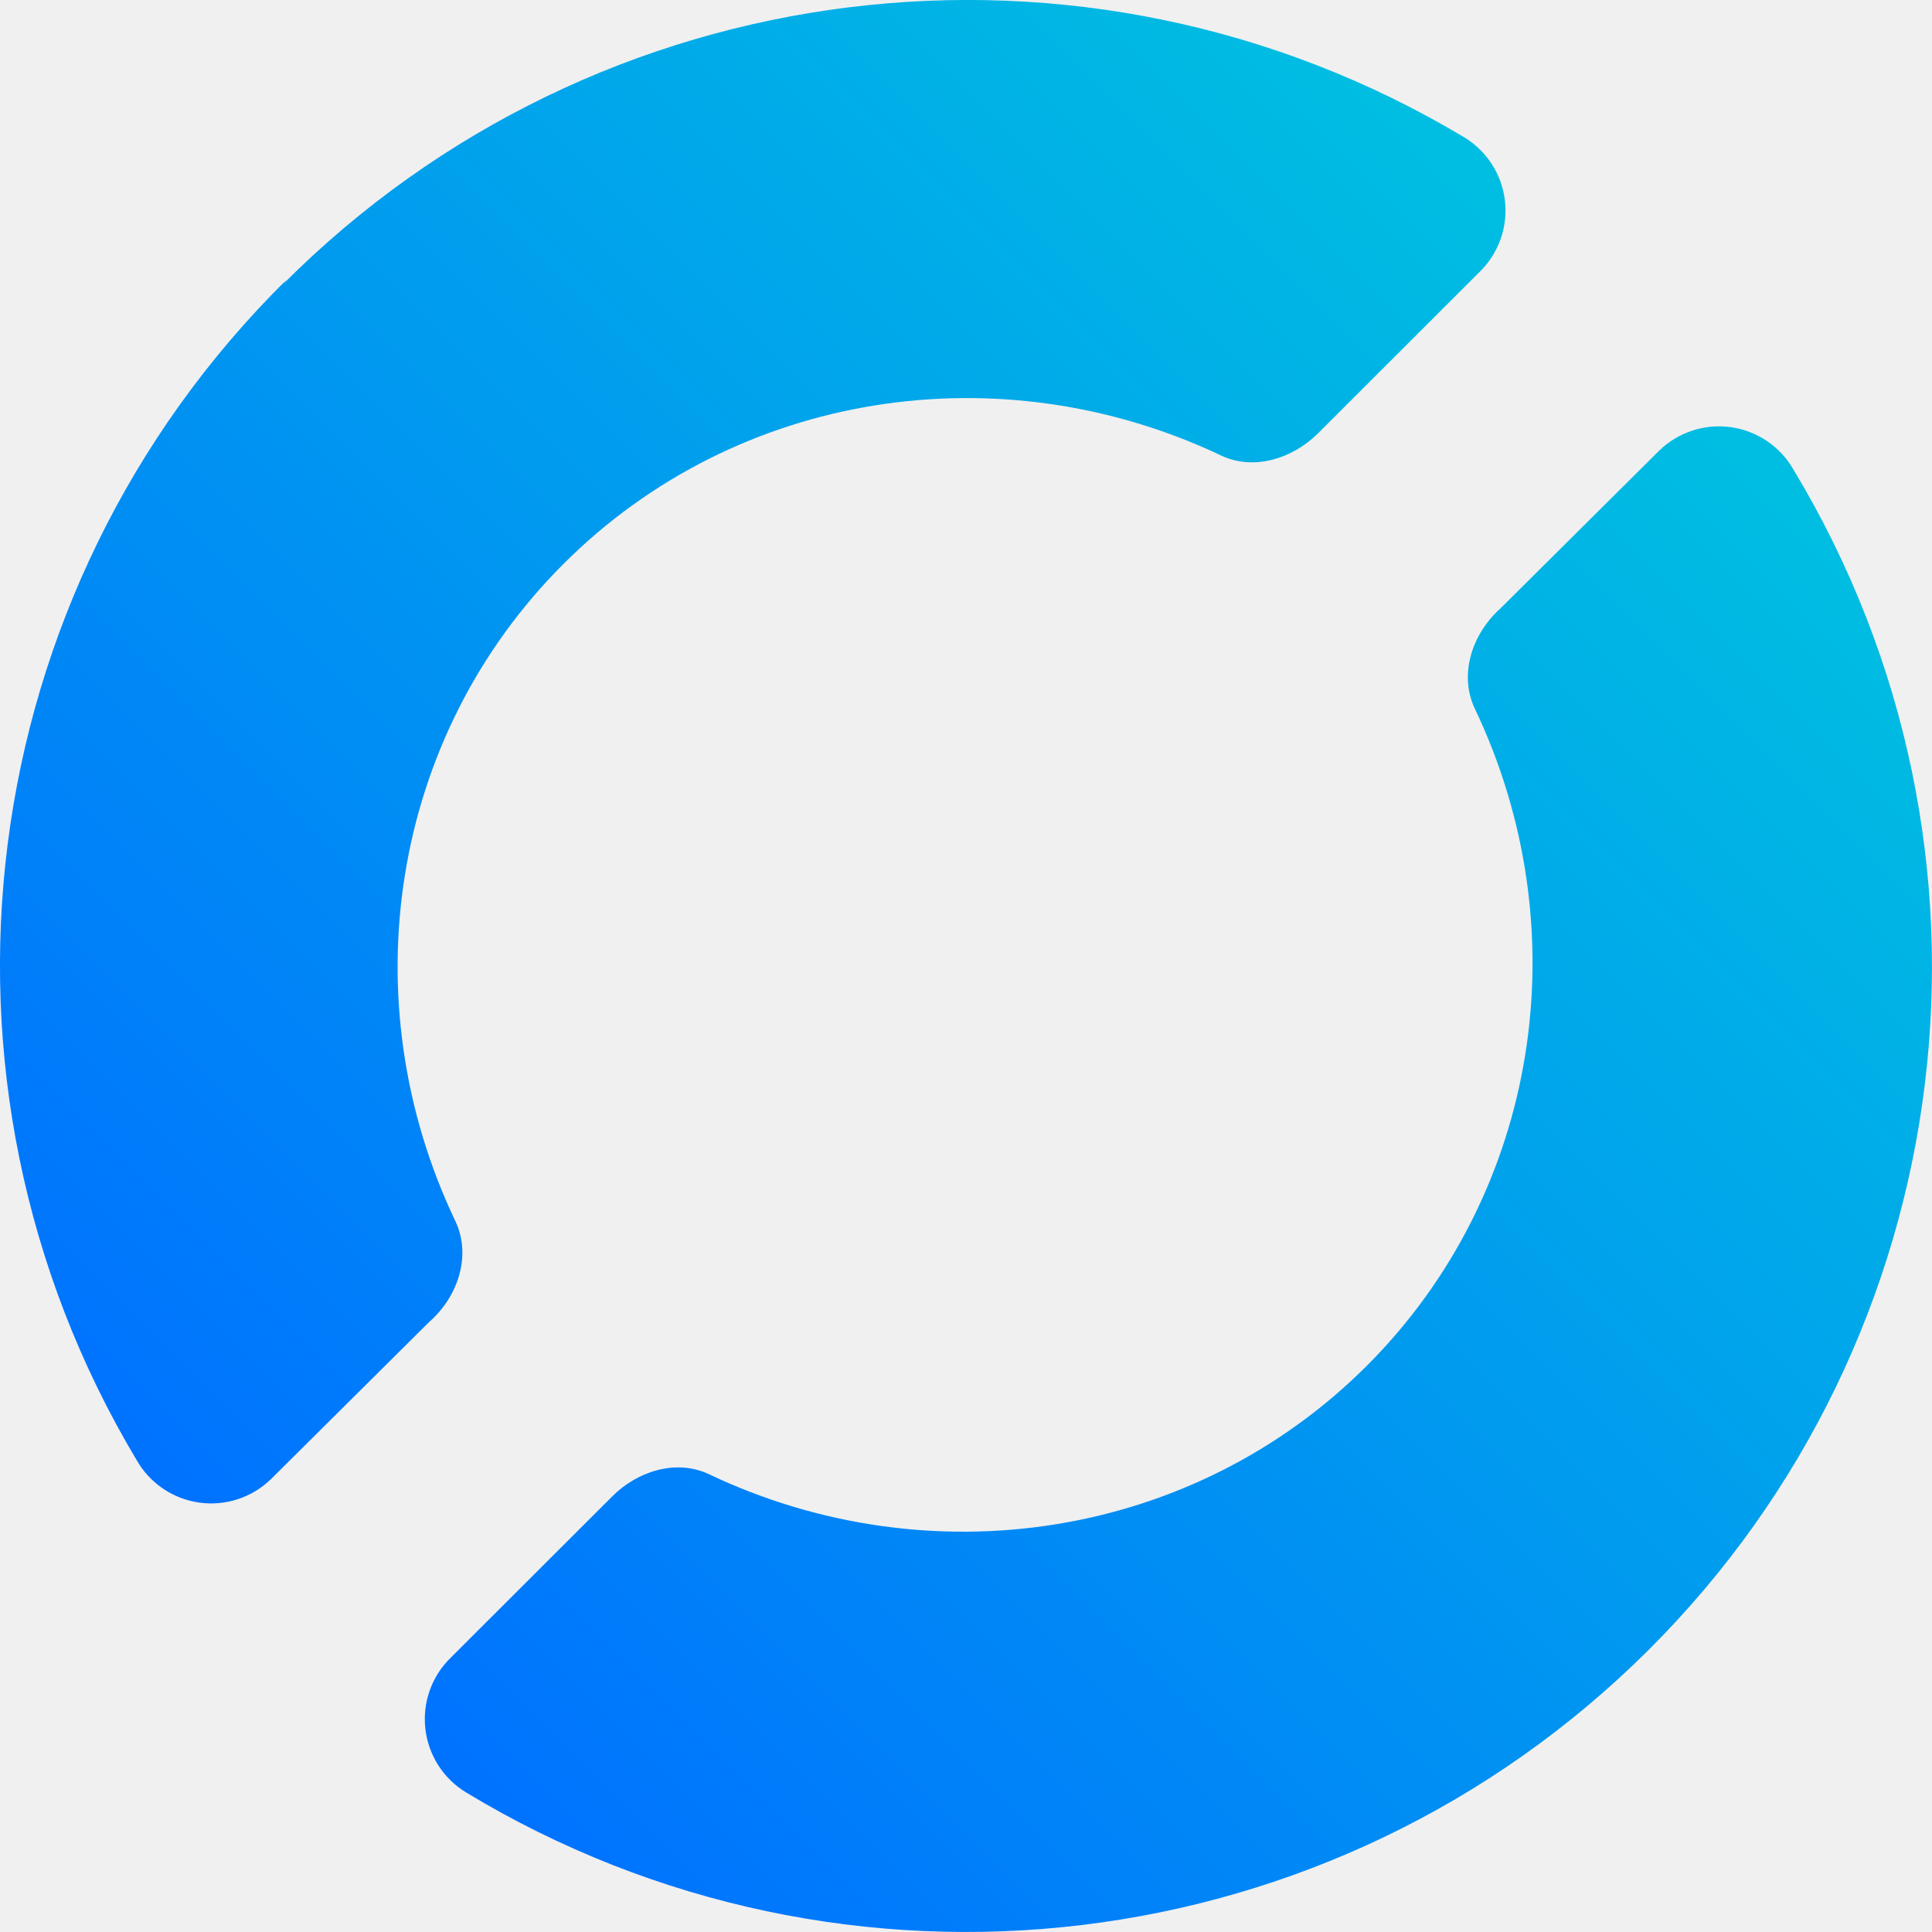
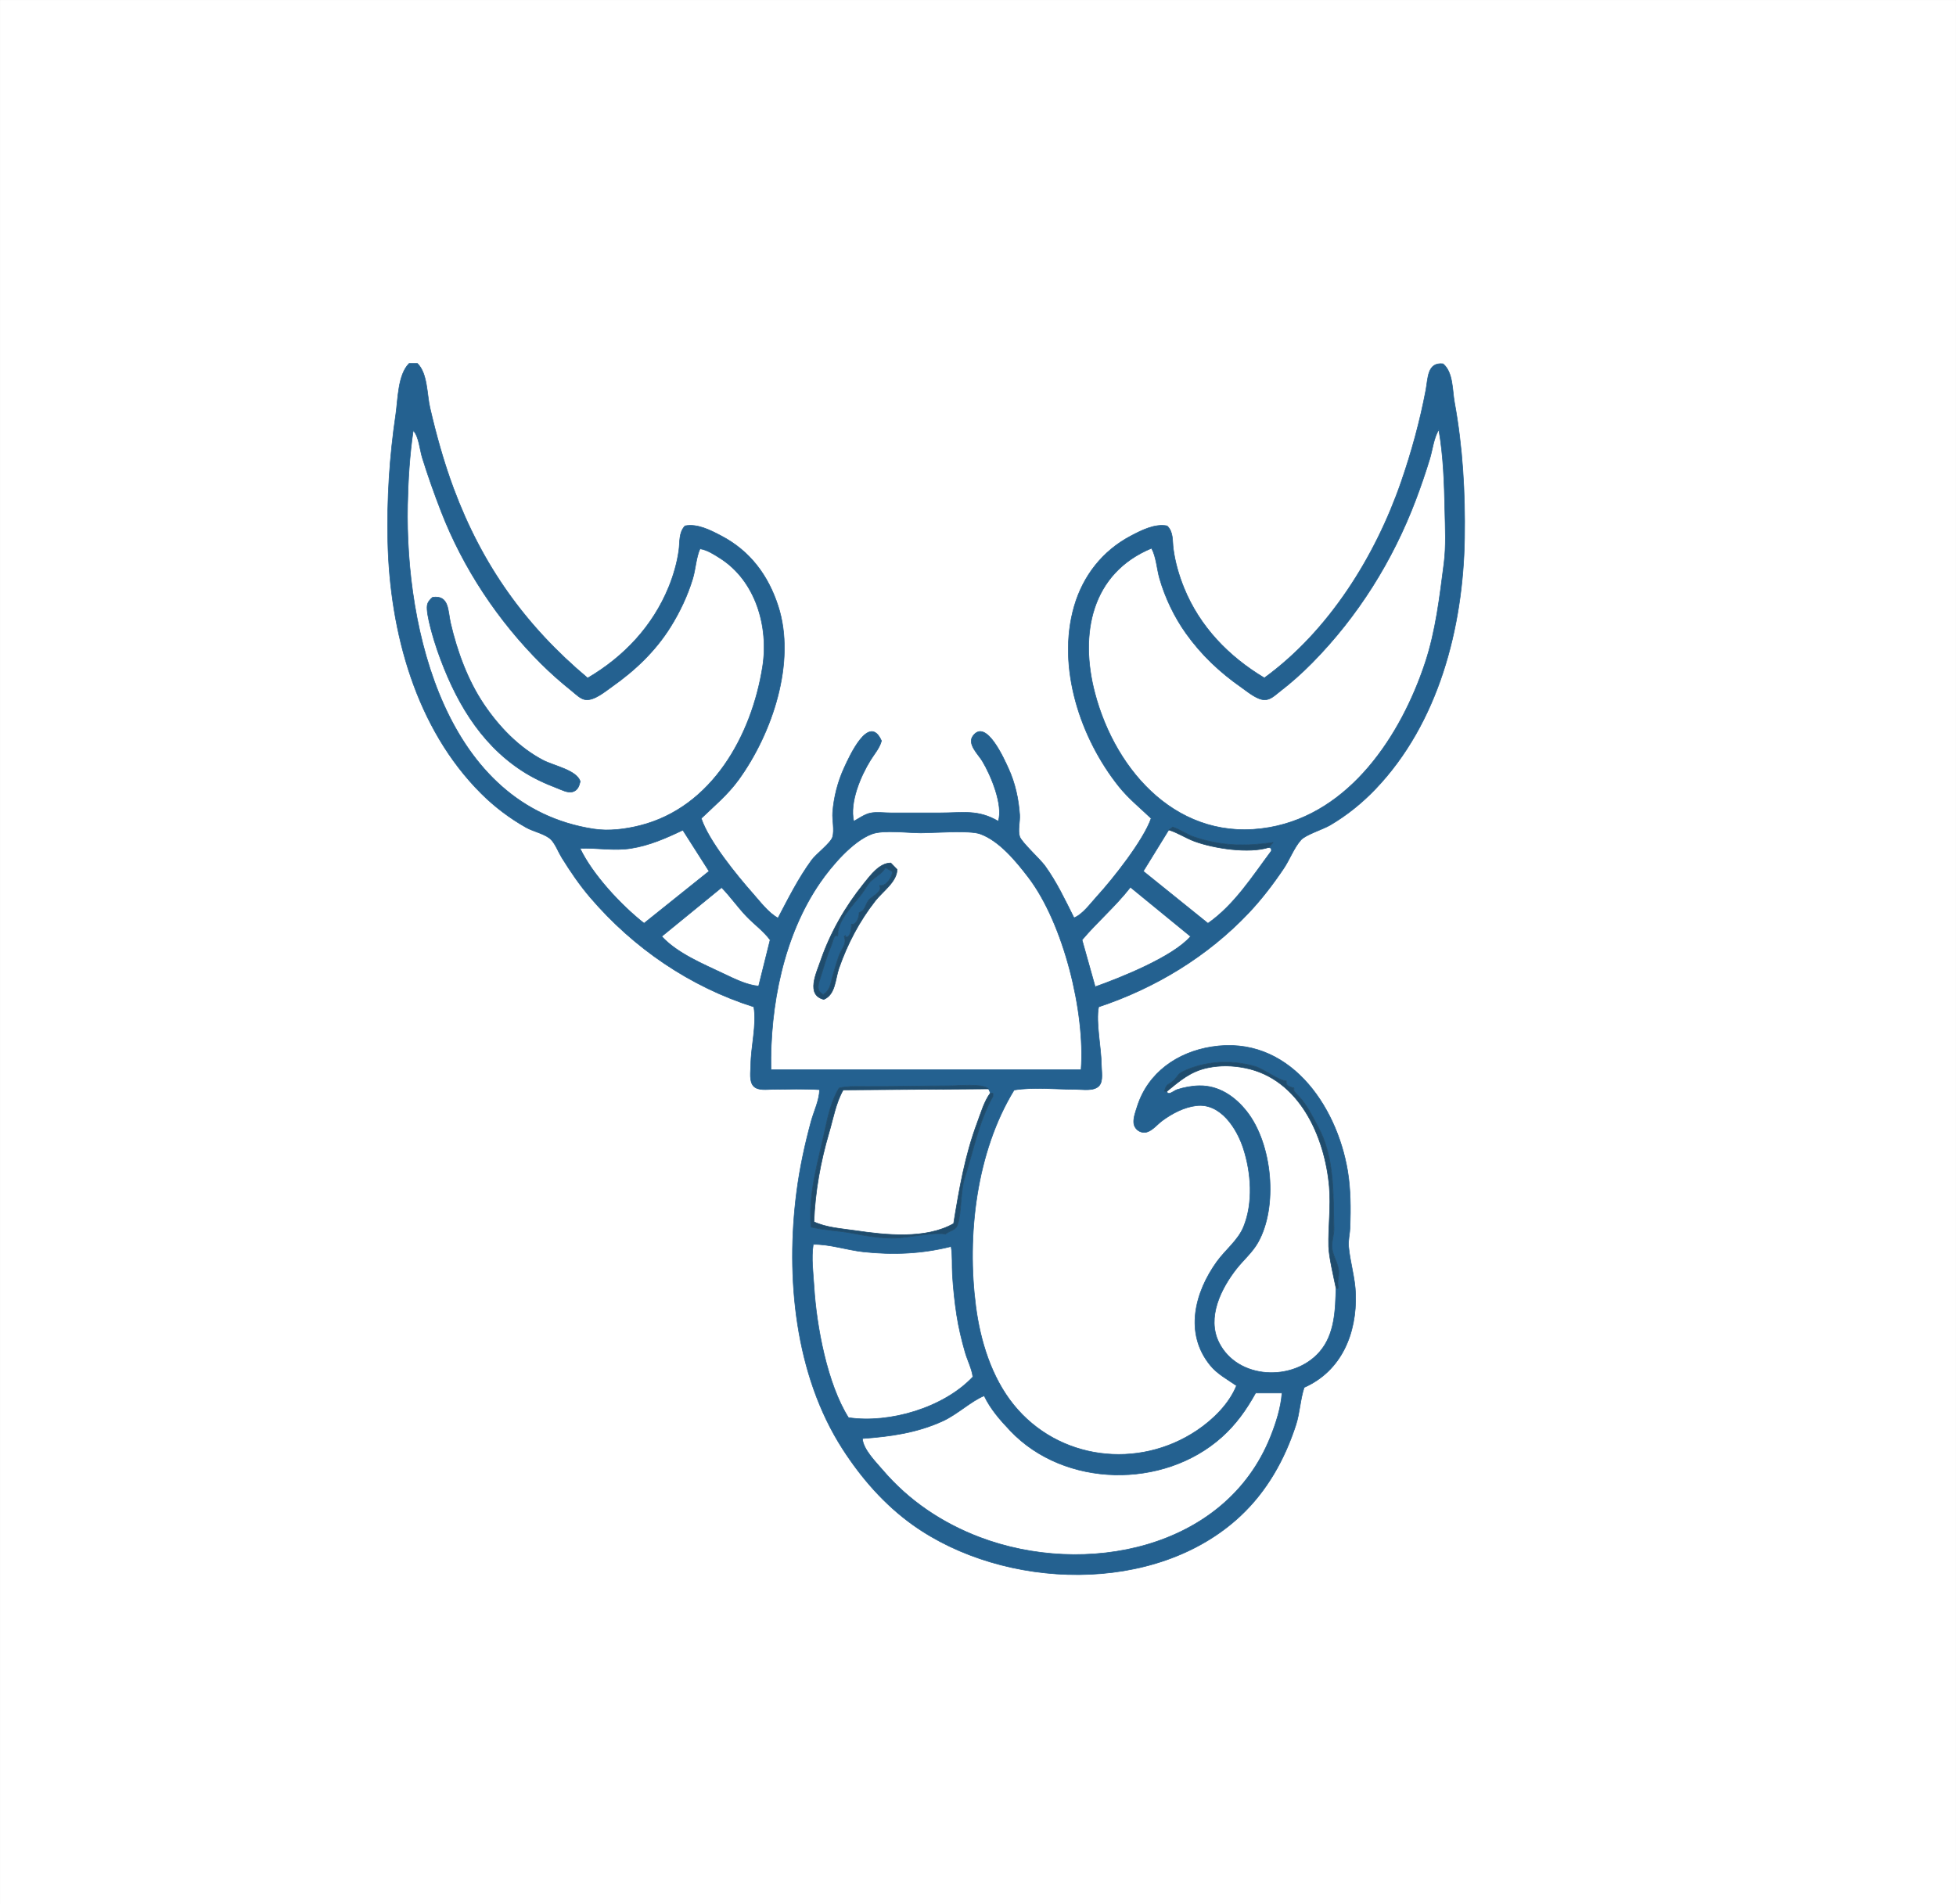
- <svg xmlns="http://www.w3.org/2000/svg" xmlns:xlink="http://www.w3.org/1999/xlink" xml:space="preserve" viewBox="66.993 897.484 26 26">
-   <linearGradient id="a" x1=".148" x2=".845" y1=".851" y2=".154" gradientTransform="matrix(26.301 0 0 26.331 90.674 911.757)" gradientUnits="userSpaceOnUse">
-     <stop offset="0" stop-color="#0071ff" />
-     <stop offset="1" stop-color="#00bfe1" />
-   </linearGradient>
-   <defs>
-     <linearGradient xlink:href="#a" id="b" x1=".148" x2=".845" y1=".851" y2=".154" gradientTransform="matrix(26.00048 0 0 25.99935 66.993 897.485)" gradientUnits="userSpaceOnUse" />
-   </defs>
-   <path fill="url(#b)" d="m89.318 903.552-2.135 2.122c-.376.337-.558.879-.347 1.337 1.422 2.976.882 6.524-1.452 8.856-2.335 2.331-5.887 2.87-8.866 1.449-.439-.197-.954-.03-1.292.312l-2.17 2.167a1.154 1.154 0 0 0 .208 1.81 13.005 13.005 0 0 0 15.91-1.912 12.97 12.97 0 0 0 1.956-15.887 1.154 1.154 0 0 0-1.812-.254zm-18.467-2.305a12.969 12.969 0 0 0-2.02 15.885 1.154 1.154 0 0 0 1.812.254l2.124-2.11c.385-.336.572-.884.359-1.348-1.423-2.976-.884-6.524 1.451-8.856 2.334-2.332 5.887-2.871 8.866-1.45.434.194.942.033 1.281-.3l2.182-2.18a1.152 1.152 0 0 0-.208-1.81 13.009 13.009 0 0 0-15.893 1.973z" />
+ <svg xmlns="http://www.w3.org/2000/svg" viewBox="0 0 830 808" width="830" height="808">
+   <path d="M0.19 0.19C276.73 0.19 553.27 0.19 829.81 0.19C829.81 269.5 829.81 538.81 829.81 808.13C553.27 808.13 276.73 808.13 0.19 808.13C0.19 538.81 0.19 269.5 0.19 0.19ZM177.13 154.27C175.95 154.27 174.77 154.27 173.59 154.27C168.79 159.09 168.9 169.49 167.94 175.95C165.29 193.87 164.16 211.78 164.57 229.93C165.45 268.17 176.41 309.05 204.2 336.77C209.84 342.4 216.41 347.37 223.37 351.26C226.36 352.93 231.64 353.99 233.93 356.43C235.75 358.38 236.94 361.64 238.37 363.95C242 369.82 246 375.69 250.51 380.95C268.92 402.44 292.81 418.76 319.88 427.34C321.15 435.1 318.65 444.05 318.59 452.01C318.57 454.64 317.76 459.11 319.9 461.12C321.84 462.95 325.47 462.34 327.89 462.33C334.49 462.31 341.19 462.03 347.77 462.48C347.67 467.05 345.37 471.58 344.16 476.03C341.51 485.78 339.34 495.84 338.05 505.85C333.37 541.99 337.3 583.46 357.51 614.9C365.5 627.32 375.26 638.54 387.33 647.17C426.07 674.84 490.32 677.12 526.34 643.4C537.65 632.81 545.12 619.43 549.87 604.83C551.56 599.63 551.7 593.98 553.41 588.85C569.3 581.81 575.74 565.87 575.22 549.22C575 542.25 572.87 535.8 572.25 528.99C572.02 526.34 572.79 523.48 572.88 520.81C573.14 512.91 573.14 504.72 571.83 496.92C567.15 468.83 546.63 439.09 514.11 444.29C499.6 446.6 487.18 455.21 482.6 469.52C481.95 471.56 480.88 474.44 481.09 476.59C481.36 479.39 484.15 481.23 486.76 480.43C489.15 479.69 491.22 477.07 493.22 475.61C497.42 472.53 502.48 469.86 507.72 469.26C518.01 468.09 524.87 479.02 527.59 487.39C530.94 497.71 531.86 510.43 527.7 520.66C525.37 526.4 519.96 530.49 516.38 535.45C506.98 548.5 502.51 565.8 513.46 579.35C516.57 583.2 520.74 585.33 524.69 588.1C521.58 595.83 514.78 602.5 507.96 607.09C483.01 623.87 449.11 619.71 430.1 596.18C420.69 584.52 415.97 569.08 414.06 554.48C410.14 524.45 414.21 488.97 430.33 462.62C438.71 461.28 448 462.34 456.5 462.34C459.39 462.33 464.24 463.25 466.41 460.79C468.22 458.75 467.37 454.52 467.35 452.01C467.31 444.74 464.89 433.9 466.19 427.34C490.21 419.37 512.44 405.89 529.87 387.45C535.31 381.7 540.29 375.18 544.7 368.62C547.24 364.86 549.05 359.85 552.04 356.48C553.98 354.28 561.43 351.96 564.4 350.21C571.44 346.08 577.93 340.86 583.57 334.96C610.41 306.91 620.84 266.36 621.45 228.44C621.76 209.08 620.66 189.74 617.17 170.7C616.23 165.54 616.64 158.02 612.35 154.41C605.57 153.65 606 160.63 605.03 165.66C602.51 178.86 598.96 191.83 594.56 204.54C583.62 236.17 563.9 267.8 536.51 287.72C521.4 278.67 509.07 265.99 502.37 249.44C500.25 244.2 498.6 238.54 497.87 232.92C497.42 229.43 497.95 225.8 495.26 223.2C490.12 222.15 484.38 225.07 479.85 227.46C467.85 233.78 459.54 244.42 455.81 257.38C448.37 283.17 458.43 313.37 474.83 333.85C478.88 338.91 483.84 342.89 488.47 347.33C485.24 356.62 472.26 373.06 465.4 380.53C462.63 383.55 459.5 388.01 455.75 389.55C451.93 381.95 448.44 374.44 443.43 367.51C441.33 364.61 433.46 357.46 432.68 355.06C431.83 352.47 432.86 348.6 432.68 345.84C432.22 339.12 430.76 332.38 427.95 326.23C426.28 322.59 418.5 304.71 412.88 312.32C410.32 315.79 415.11 320.13 416.85 323.02C420.52 329.1 425.79 341.82 423.6 348.54C414.94 343.47 408.71 345 398.92 345C391.94 344.99 384.97 344.99 377.99 345C375.25 345.01 372.01 344.52 369.32 345.08C366.88 345.6 364.43 347.37 362.28 348.57C360.44 340.61 365.13 329.49 369.36 322.66C371.06 319.91 373.22 317.55 374.04 314.43C368.78 302.42 360.39 321.14 358.25 325.79C355.52 331.69 353.8 338.39 353.33 344.87C353.11 348.02 354.16 352.26 353.29 355.25C352.54 357.79 346.31 362.45 344.44 365.01C338.71 372.86 334.63 381.09 330.13 389.64C326.03 387.38 322.62 382.79 319.51 379.27C312.66 371.52 300.74 356.95 297.56 347.33C303.11 342.02 308.82 337.26 313.38 330.98C327.63 311.34 337.92 281.08 330.18 257.19C325.99 244.24 318.29 233.83 306.06 227.44C301.46 225.03 295.9 222.14 290.65 223.2C287.95 226.18 288.58 229.92 288.05 233.67C287.32 238.88 285.77 244.24 283.79 249.1C276.99 265.78 264.76 278.73 249.37 287.77C222.85 265.51 204.58 239.84 192.45 207.28C188.3 196.13 185.11 184.61 182.44 173.09C181.11 167.36 181.45 158.5 177.13 154.27ZM175.35 182.71C177.77 185.22 178.13 190.82 179.18 194.23C181.58 201.95 184.26 209.49 187.18 217.04C196.52 241.13 211.27 263.37 229.52 281.58C233.65 285.71 238.01 289.54 242.56 293.18C244.24 294.52 246.37 296.8 248.63 296.98C252.32 297.28 256.82 293.46 259.68 291.44C269.45 284.56 278.1 276.36 284.48 266.15C288.46 259.78 291.77 252.81 293.94 245.61C295.17 241.53 295.35 236.72 297.03 232.92C300.05 233.34 303.02 235.31 305.58 236.93C320.65 246.51 326.29 265.96 323.59 282.99C318.98 312.12 302.17 342.66 271.56 350.37C265.28 351.95 258.31 352.84 251.84 351.83C189.13 342.11 171.85 267.43 172.94 214.23C173.16 203.75 173.81 193.06 175.35 182.71ZM610.54 182.35C612.49 193.49 612.87 205.16 613.1 216.47C613.26 223.86 613.68 231.81 612.73 239.14C610.88 253.37 609.27 267.68 604.71 281.41C594.54 312.02 572.94 345.12 538.66 351.17C500.68 357.88 473.54 328.08 464.59 294.16C458.02 269.25 462.91 243.35 488.65 232.68C490.65 236.36 490.9 241.51 492.08 245.6C494.42 253.71 498.32 261.87 503.23 268.76C509.75 277.91 517.5 285.24 526.69 291.67C529.27 293.47 533.24 296.9 536.51 297C539.1 297.08 541.06 295.03 542.95 293.58C547.84 289.83 552.5 285.67 556.83 281.27C576.21 261.58 590.93 238.07 600.72 212.23C602.88 206.52 604.86 200.76 606.64 194.92C607.88 190.88 608.34 185.94 610.54 182.35ZM183.57 253.5C182.46 254.47 181.48 255.48 181.27 257.04C180.76 260.85 184.25 272.2 185.64 276.16C192.66 296.29 203.12 315.13 221.41 327.07C226.14 330.17 231.19 332.5 236.46 334.51C238.27 335.2 240.97 336.64 242.96 336.06C245.15 335.43 245.77 333.58 246.21 331.63C244.64 326.8 234.94 325.03 230.34 322.59C220.14 317.2 211.77 308.46 205.37 298.99C198.45 288.73 193.98 276.44 191.19 264.47C189.98 259.29 190.68 252.48 183.57 253.5ZM289.75 352.32C293.46 358.14 297.17 363.95 300.87 369.76C291.68 377.13 282.49 384.49 273.3 391.85C263.58 384.21 251.43 371.21 246.12 360.04C253.31 359.76 260.55 361.21 267.82 360.05C275.57 358.83 282.73 355.68 289.75 352.32ZM495.94 352.23C499.7 353.35 503.16 355.71 506.87 357.07C515.13 360.11 529.97 362.37 538.38 359.66C539.73 360.18 539.35 359.77 539.5 361.12C531.45 371.9 523.83 383.99 512.58 391.87C503.43 384.5 494.28 377.13 485.14 369.76C488.74 363.92 492.34 358.08 495.94 352.23ZM458.74 453.97C414.88 453.97 371.01 453.97 327.14 453.97C326.65 427.04 332.48 397.05 348.02 374.55C352.86 367.54 361.82 356.96 370.02 353.95C374.93 352.14 385.18 353.5 390.7 353.5C396.29 353.5 411.34 352.29 415.9 353.92C424.08 356.85 431.27 365.68 436.35 372.32C451.34 391.94 460.57 429.71 458.74 453.97ZM377.99 366.26C373.16 366.27 369.36 371.51 366.47 375.1C358.62 384.86 352.32 395.88 348.23 407.73C346.44 412.95 341.87 422.28 349.57 424.17C354.56 422.09 354.37 415.57 355.99 410.92C359.57 400.63 364.7 390.87 371.44 382.29C374.55 378.32 380.61 374.22 380.67 369.01C379.77 368.1 378.88 367.18 377.99 366.26ZM306.2 376.68C309.91 380.49 313 384.94 316.68 388.81C319.88 392.17 324.09 395.23 326.79 398.92C325.16 405.46 323.54 411.99 321.91 418.52C316.94 418.09 311.64 415.44 307.14 413.3C298.43 409.16 287.4 404.63 280.79 397.43C289.26 390.51 297.73 383.6 306.2 376.68ZM479.68 376.55C488.19 383.51 496.69 390.47 505.2 397.43C497.84 406.05 475.53 414.97 464.73 418.8C462.87 412.18 461.01 405.55 459.15 398.92C465.65 391.21 473.18 384.86 479.68 376.55ZM566.9 546.6C566.69 555.88 566.43 566.33 559.95 573.77C548.87 586.51 525.06 585.67 517.18 569.66C512.01 559.16 518.09 546.9 524.67 538.51C527.63 534.74 531.39 531.58 533.77 527.38C542.39 512.17 539.91 485.55 529.08 471.77C524.1 465.42 517.23 460.66 508.84 460.81C505.7 460.87 502.41 461.5 499.43 462.47C498.49 462.77 496.94 464.09 496 464.05C495.09 464 495.59 463.7 495.05 463.25C500.72 458.66 505.11 454.7 512.58 453.16C517.85 452.08 523.04 452.2 528.31 453.25C551.4 457.85 562.19 482.43 564.06 503.61C564.81 512.12 563.59 520.58 563.8 529.03C563.91 533.41 565.96 542.03 566.9 546.6ZM419.49 462.14C419.75 462.71 420.01 463.28 420.27 463.86C417.63 467.42 416.23 472.36 414.69 476.48C409.44 490.54 407.05 504.57 404.65 519.31C392.73 526.08 375.77 524.17 362.81 522.27C357 521.41 350.75 521.06 345.38 518.56C345.84 505.84 348.19 492.91 351.77 480.78C353.55 474.73 354.66 468.12 357.8 462.58C378.36 462.43 398.92 462.28 419.49 462.14ZM345.09 528.12C352.07 528.01 359.38 530.54 366.39 531.3C379.08 532.67 391.25 532.14 403.58 529.03C404.27 532.93 403.9 537.02 404.15 541.02C404.5 546.75 405.1 552.55 405.97 558.2C406.79 563.49 408.07 568.82 409.55 573.96C410.57 577.46 412.35 580.79 412.83 584.36C400.54 597.44 377.49 604.27 360.04 601.67C351.01 587.38 346.45 562.88 345.43 546.23C345.06 540.26 344.18 534.06 345.09 528.12ZM544 591.21C543.56 597.43 541.44 604.02 539.12 609.81C519.92 657.78 460.26 669.36 415.73 652.45C399.83 646.41 385.72 636.97 374.63 624C371.64 620.5 366.22 615.13 365.95 610.54C377.86 609.69 389.11 608.13 400.12 603.08C406.17 600.31 412.28 594.51 417.62 592.39C420.29 598.04 424.47 602.77 428.74 607.26C451.68 631.41 493.67 632.05 518.38 609.97C524.52 604.48 528.85 598.33 532.81 591.21C536.54 591.21 540.27 591.21 544 591.21Z" fill="#ffffff" fill-rule="evenodd" stroke="#ffffff" stroke-width="0.25" stroke-linejoin="round" />
+   <path d="M177.13 154.27C181.45 158.5 181.11 167.36 182.44 173.09C185.11 184.61 188.3 196.13 192.45 207.28C204.58 239.84 222.85 265.51 249.37 287.77C264.76 278.73 276.99 265.78 283.79 249.1C285.77 244.24 287.32 238.88 288.05 233.67C288.58 229.92 287.95 226.18 290.65 223.2C295.9 222.14 301.46 225.03 306.06 227.44C318.29 233.83 325.99 244.24 330.18 257.19C337.92 281.08 327.63 311.34 313.38 330.98C308.82 337.26 303.11 342.02 297.56 347.33C300.74 356.95 312.66 371.52 319.51 379.27C322.62 382.79 326.03 387.38 330.13 389.64C334.63 381.09 338.71 372.86 344.44 365.01C346.31 362.45 352.54 357.79 353.29 355.25C354.16 352.26 353.11 348.02 353.33 344.87C353.8 338.39 355.52 331.69 358.25 325.79C360.39 321.14 368.78 302.42 374.04 314.43C373.22 317.55 371.06 319.91 369.36 322.66C365.13 329.49 360.44 340.61 362.28 348.57C364.43 347.37 366.88 345.6 369.32 345.08C372.01 344.52 375.25 345.01 377.99 345C384.97 344.99 391.94 344.99 398.92 345C408.71 345 414.94 343.47 423.6 348.54C425.79 341.82 420.52 329.1 416.85 323.02C415.11 320.13 410.32 315.79 412.88 312.32C418.5 304.71 426.28 322.59 427.95 326.23C430.76 332.38 432.22 339.12 432.68 345.84C432.86 348.6 431.83 352.47 432.68 355.06C433.46 357.46 441.33 364.61 443.43 367.51C448.44 374.44 451.93 381.95 455.75 389.55C459.5 388.01 462.63 383.55 465.4 380.53C472.26 373.06 485.24 356.62 488.47 347.33C483.84 342.89 478.88 338.91 474.83 333.85C458.43 313.37 448.37 283.17 455.81 257.38C459.54 244.42 467.85 233.78 479.85 227.46C484.38 225.07 490.12 222.15 495.26 223.2C497.95 225.8 497.42 229.43 497.87 232.92C498.6 238.54 500.25 244.2 502.37 249.44C509.07 265.99 521.4 278.67 536.51 287.72C563.9 267.8 583.62 236.17 594.56 204.54C598.96 191.83 602.51 178.86 605.03 165.66C606 160.63 605.57 153.65 612.35 154.41C616.64 158.02 616.23 165.54 617.17 170.7C620.66 189.74 621.76 209.08 621.45 228.44C620.84 266.36 610.41 306.91 583.57 334.96C577.93 340.86 571.44 346.08 564.4 350.21C561.43 351.96 553.98 354.28 552.04 356.48C549.05 359.85 547.24 364.86 544.7 368.62C540.29 375.18 535.31 381.7 529.87 387.45C512.44 405.89 490.21 419.37 466.19 427.34C464.89 433.9 467.31 444.74 467.35 452.01C467.37 454.52 468.22 458.75 466.41 460.79C464.24 463.25 459.39 462.33 456.5 462.34C448 462.34 438.71 461.28 430.33 462.62C414.21 488.97 410.14 524.45 414.06 554.48C415.97 569.08 420.69 584.52 430.1 596.18C449.11 619.71 483.01 623.87 507.96 607.09C514.78 602.5 521.58 595.83 524.69 588.1C520.74 585.33 516.57 583.2 513.46 579.35C502.51 565.8 506.98 548.5 516.38 535.45C519.96 530.49 525.37 526.4 527.7 520.66C531.86 510.43 530.94 497.71 527.59 487.39C524.87 479.02 518.01 468.09 507.72 469.26C502.48 469.86 497.42 472.53 493.22 475.61C491.22 477.07 489.15 479.69 486.76 480.43C484.15 481.23 481.36 479.39 481.09 476.59C480.88 474.44 481.95 471.56 482.6 469.52C487.18 455.21 499.6 446.6 514.11 444.29C546.63 439.09 567.15 468.83 571.83 496.92C573.14 504.72 573.14 512.91 572.88 520.81C572.79 523.48 572.02 526.34 572.25 528.99C572.87 535.8 575 542.25 575.22 549.22C575.74 565.87 569.3 581.81 553.41 588.85C551.7 593.98 551.56 599.63 549.87 604.83C545.12 619.43 537.65 632.81 526.34 643.4C490.32 677.12 426.07 674.84 387.33 647.17C375.26 638.54 365.5 627.32 357.51 614.9C337.3 583.46 333.37 541.99 338.05 505.85C339.34 495.84 341.51 485.78 344.16 476.03C345.37 471.58 347.67 467.05 347.77 462.48C341.19 462.03 334.49 462.31 327.89 462.33C325.47 462.34 321.84 462.95 319.9 461.12C317.76 459.11 318.57 454.64 318.59 452.01C318.65 444.05 321.15 435.1 319.88 427.34C292.81 418.76 268.92 402.44 250.51 380.95C246 375.69 242 369.82 238.37 363.95C236.94 361.64 235.75 358.38 233.93 356.43C231.64 353.99 226.36 352.93 223.37 351.26C216.41 347.37 209.84 342.4 204.2 336.77C176.41 309.05 165.45 268.17 164.57 229.93C164.16 211.78 165.29 193.87 167.94 175.95C168.9 169.49 168.79 159.09 173.59 154.27C174.77 154.27 175.95 154.27 177.13 154.27ZM175.35 182.71C173.81 193.06 173.16 203.75 172.94 214.23C171.85 267.43 189.13 342.11 251.84 351.83C258.31 352.84 265.28 351.95 271.56 350.37C302.17 342.66 318.98 312.12 323.59 282.99C326.29 265.96 320.65 246.51 305.58 236.93C303.02 235.31 300.05 233.34 297.03 232.92C295.35 236.72 295.17 241.53 293.94 245.61C291.77 252.81 288.46 259.78 284.48 266.15C278.1 276.36 269.45 284.56 259.68 291.44C256.82 293.46 252.32 297.28 248.63 296.98C246.37 296.8 244.24 294.52 242.56 293.18C238.01 289.54 233.65 285.71 229.52 281.58C211.27 263.37 196.52 241.13 187.18 217.04C184.26 209.49 181.58 201.95 179.18 194.23C178.13 190.82 177.77 185.22 175.35 182.71ZM610.54 182.35C608.34 185.94 607.88 190.88 606.64 194.92C604.86 200.76 602.88 206.52 600.72 212.23C590.93 238.07 576.21 261.58 556.83 281.27C552.5 285.67 547.84 289.83 542.95 293.58C541.06 295.03 539.1 297.08 536.51 297C533.24 296.9 529.27 293.47 526.69 291.67C517.5 285.24 509.75 277.91 503.23 268.76C498.32 261.87 494.42 253.71 492.08 245.6C490.9 241.51 490.65 236.36 488.65 232.68C462.91 243.35 458.02 269.25 464.59 294.16C473.54 328.08 500.68 357.88 538.66 351.17C572.94 345.12 594.54 312.02 604.71 281.41C609.27 267.68 610.88 253.37 612.73 239.14C613.68 231.81 613.26 223.86 613.1 216.47C612.87 205.16 612.49 193.49 610.54 182.35ZM183.57 253.5C190.68 252.48 189.98 259.29 191.19 264.47C193.98 276.44 198.45 288.73 205.37 298.99C211.77 308.46 220.14 317.2 230.34 322.59C234.94 325.03 244.64 326.8 246.21 331.63C245.77 333.58 245.15 335.43 242.96 336.06C240.97 336.64 238.27 335.2 236.46 334.51C231.19 332.5 226.14 330.17 221.41 327.07C203.12 315.13 192.66 296.29 185.64 276.16C184.25 272.2 180.76 260.85 181.27 257.04C181.48 255.48 182.46 254.47 183.57 253.5ZM495.94 352.23C492.34 358.08 488.74 363.92 485.14 369.76C494.28 377.13 503.43 384.5 512.58 391.87C523.83 383.99 531.45 371.9 539.5 361.12C539.35 359.77 539.73 360.18 538.38 359.66C539 358.96 539.62 358.26 540.25 357.56C528.32 359.21 518.28 359.12 506.66 355.19C503.54 354.14 500.85 352.06 497.63 351C497.07 351.41 496.5 351.82 495.94 352.23ZM289.75 352.32C282.73 355.68 275.57 358.83 267.82 360.05C260.55 361.21 253.31 359.76 246.12 360.04C251.43 371.21 263.58 384.21 273.3 391.85C282.49 384.49 291.68 377.13 300.87 369.76C297.17 363.95 293.46 358.14 289.75 352.32ZM458.74 453.97C460.57 429.71 451.34 391.94 436.35 372.32C431.27 365.68 424.08 356.85 415.9 353.92C411.34 352.29 396.29 353.5 390.7 353.5C385.18 353.5 374.93 352.14 370.02 353.95C361.82 356.96 352.86 367.54 348.02 374.55C332.48 397.05 326.65 427.04 327.14 453.97C371.01 453.97 414.88 453.97 458.74 453.97ZM375.74 368.25C376.74 368.82 377.74 369.4 378.73 369.97C378.57 372.34 375.89 376.4 373.26 375.74C373.21 376.24 373.6 376.74 373.48 377.22C372.95 379.32 369.56 380.65 368.45 382.24C366.9 384.46 367.2 386.38 364.53 387.33C364.67 388.99 363.35 392.83 361.28 392.19C361.34 393.28 361.07 397.39 359.38 397.66C358.02 397.87 359.59 396.32 358.19 397.43C359.43 400.87 357.02 402.63 355.95 405.73C354.61 409.66 353.47 413.54 352.5 417.44C352.02 419.33 350.99 421.17 349.3 422.1C346 420.24 347.39 417.42 348.26 414.58C349.69 409.96 350.9 405.67 352.84 401.09C353.23 400.17 353.65 397.93 354.37 397.31C355.32 396.51 355.45 398.18 355.55 396.6C355.38 390.72 362.17 383.99 365.64 379.45C367.16 377.46 368.19 375.06 370.16 373.43C372.21 371.72 374.39 370.62 375.74 368.25ZM306.2 376.68C297.73 383.6 289.26 390.51 280.79 397.43C287.4 404.63 298.43 409.16 307.14 413.3C311.64 415.44 316.94 418.09 321.91 418.52C323.54 411.99 325.16 405.46 326.79 398.92C324.09 395.23 319.88 392.17 316.68 388.81C313 384.94 309.91 380.49 306.2 376.68ZM479.68 376.55C473.18 384.86 465.65 391.21 459.15 398.92C461.01 405.55 462.87 412.18 464.73 418.8C475.53 414.97 497.84 406.05 505.2 397.43C496.69 390.47 488.19 383.51 479.68 376.55ZM495.05 463.25C495.59 463.7 495.09 464 496 464.05C496.94 464.09 498.49 462.77 499.43 462.47C502.41 461.5 505.7 460.87 508.84 460.81C517.23 460.66 524.1 465.42 529.08 471.77C539.91 485.55 542.39 512.17 533.77 527.38C531.39 531.58 527.63 534.74 524.67 538.51C518.09 546.9 512.01 559.16 517.18 569.66C525.06 585.67 548.87 586.51 559.95 573.77C566.43 566.33 566.69 555.88 566.9 546.6C568.03 547.13 567.6 547.13 567.93 546.23C567.36 543.87 568.26 541.91 568.1 539.54C567.86 536.16 565.63 533.1 565.25 529.75C564.94 527.11 566.1 524.29 566.04 521.55C565.72 506.98 566.45 491.3 559.3 478.18C556.78 473.56 554.72 469.03 551.19 465.34C550.64 464.76 549.48 463.69 549.15 463.01C548.91 462.52 549.17 461.79 549.07 461.73C547.29 461.26 545.38 460.77 545.91 458.74C542.78 458.76 536.49 453.74 532.57 452.59C522.43 449.61 510.94 450.28 501.56 454.94C499.86 455.78 499.17 457.57 497.85 458.72C496.06 460.28 494.94 460 494.33 462.48C493.98 463.33 493.81 463.1 495.05 463.25ZM420.27 463.86C420.01 463.28 419.75 462.71 419.49 462.14C417.07 459.69 406.52 460.84 402.66 460.84C390.97 460.84 379.23 461.17 367.56 461.11C363.87 461.09 359.81 460.94 356.08 461.73C352.99 466.54 351.33 473.49 350.15 479.06C347.25 492.72 342.81 506.65 344.15 520.81C350.09 522.23 356.18 522.31 362.12 523.5C367.74 524.63 373.66 525.57 379.48 525.5C384.9 525.44 397.4 522.67 401.17 523.85C402.96 522.24 405.5 522.35 406.38 519.73C408.07 514.68 407.54 505.57 409.33 500.02C413.11 488.36 415.25 476.28 421.36 465.3C421.26 463.86 421.96 464.17 420.27 463.86ZM345.09 528.12C344.18 534.06 345.06 540.26 345.43 546.23C346.45 562.88 351.01 587.38 360.04 601.67C377.49 604.27 400.54 597.44 412.83 584.36C412.35 580.79 410.57 577.46 409.55 573.96C408.07 568.82 406.79 563.49 405.97 558.2C405.1 552.55 404.5 546.75 404.15 541.02C403.9 537.02 404.27 532.93 403.58 529.03C391.25 532.14 379.08 532.67 366.39 531.3C359.38 530.54 352.07 528.01 345.09 528.12ZM544 591.21C540.27 591.21 536.54 591.21 532.81 591.21C528.85 598.33 524.52 604.48 518.38 609.97C493.67 632.05 451.68 631.41 428.74 607.26C424.47 602.77 420.29 598.04 417.62 592.39C412.28 594.51 406.17 600.31 400.12 603.08C389.11 608.13 377.86 609.69 365.95 610.54C366.22 615.13 371.64 620.5 374.63 624C385.72 636.97 399.83 646.41 415.73 652.45C460.26 669.36 519.92 657.78 539.12 609.81C541.44 604.02 543.56 597.43 544 591.21Z" fill="#246190" fill-rule="evenodd" stroke="#246190" stroke-width="0.25" stroke-linejoin="round" />
+   <path d="M538.38 359.66C529.97 362.37 515.13 360.11 506.87 357.07C503.16 355.71 499.7 353.35 495.94 352.23C496.5 351.82 497.07 351.41 497.63 351C500.85 352.06 503.54 354.14 506.66 355.19C518.28 359.12 528.32 359.21 540.25 357.56C539.62 358.26 539 358.96 538.38 359.66ZM377.99 366.26C378.88 367.18 379.77 368.1 380.67 369.01C380.61 374.22 374.55 378.32 371.44 382.29C364.7 390.87 359.57 400.63 355.99 410.92C354.37 415.57 354.56 422.09 349.57 424.17C341.87 422.28 346.44 412.95 348.23 407.73C352.32 395.88 358.62 384.86 366.47 375.1C369.36 371.51 373.16 366.27 377.99 366.26ZM375.74 368.25C374.39 370.62 372.21 371.72 370.16 373.43C368.19 375.06 367.16 377.46 365.64 379.45C362.17 383.99 355.38 390.72 355.55 396.6C355.45 398.18 355.32 396.51 354.37 397.31C353.65 397.93 353.23 400.17 352.84 401.09C350.9 405.67 349.69 409.96 348.26 414.58C347.39 417.42 346 420.24 349.3 422.1C350.99 421.17 352.02 419.33 352.5 417.44C353.47 413.54 354.61 409.66 355.95 405.73C357.02 402.63 359.43 400.87 358.19 397.43C359.59 396.32 358.02 397.87 359.38 397.66C361.07 397.39 361.34 393.28 361.28 392.19C363.35 392.83 364.67 388.99 364.53 387.33C367.2 386.38 366.9 384.46 368.45 382.24C369.56 380.65 372.95 379.32 373.48 377.22C373.6 376.74 373.21 376.24 373.26 375.74C375.89 376.4 378.57 372.34 378.73 369.97C377.74 369.4 376.74 368.82 375.74 368.25ZM566.9 546.6C565.96 542.03 563.91 533.41 563.8 529.03C563.59 520.58 564.81 512.12 564.06 503.61C562.19 482.43 551.4 457.85 528.31 453.25C523.04 452.2 517.85 452.08 512.58 453.16C505.11 454.7 500.72 458.66 495.05 463.25C493.81 463.1 493.98 463.33 494.33 462.48C494.94 460 496.06 460.28 497.85 458.72C499.17 457.57 499.86 455.78 501.56 454.94C510.94 450.28 522.43 449.61 532.57 452.59C536.49 453.74 542.78 458.76 545.91 458.74C545.38 460.77 547.29 461.26 549.07 461.73C549.17 461.79 548.91 462.52 549.15 463.01C549.48 463.69 550.64 464.76 551.19 465.34C554.72 469.03 556.78 473.56 559.3 478.18C566.45 491.3 565.72 506.98 566.04 521.55C566.1 524.29 564.94 527.11 565.25 529.75C565.63 533.1 567.86 536.16 568.1 539.54C568.26 541.91 567.36 543.87 567.93 546.23C567.6 547.13 568.03 547.13 566.9 546.6ZM419.49 462.14C398.92 462.28 378.36 462.43 357.8 462.58C354.66 468.12 353.55 474.73 351.77 480.78C348.19 492.91 345.84 505.84 345.38 518.56C350.75 521.06 357 521.41 362.81 522.27C375.77 524.17 392.73 526.08 404.65 519.31C407.05 504.57 409.44 490.54 414.69 476.48C416.23 472.36 417.63 467.42 420.27 463.86C421.96 464.17 421.26 463.86 421.36 465.3C415.25 476.28 413.11 488.36 409.33 500.02C407.54 505.57 408.07 514.68 406.38 519.73C405.5 522.35 402.96 522.24 401.17 523.85C397.4 522.67 384.9 525.44 379.48 525.5C373.66 525.57 367.74 524.63 362.12 523.5C356.18 522.31 350.09 522.23 344.15 520.81C342.81 506.65 347.25 492.72 350.15 479.06C351.33 473.49 352.99 466.54 356.08 461.73C359.81 460.94 363.87 461.09 367.56 461.11C379.23 461.17 390.97 460.84 402.66 460.84C406.52 460.84 417.07 459.69 419.49 462.14Z" fill="#1f4c6d" fill-rule="evenodd" stroke="#1f4c6d" stroke-width="0.25" stroke-linejoin="round" />
</svg>
